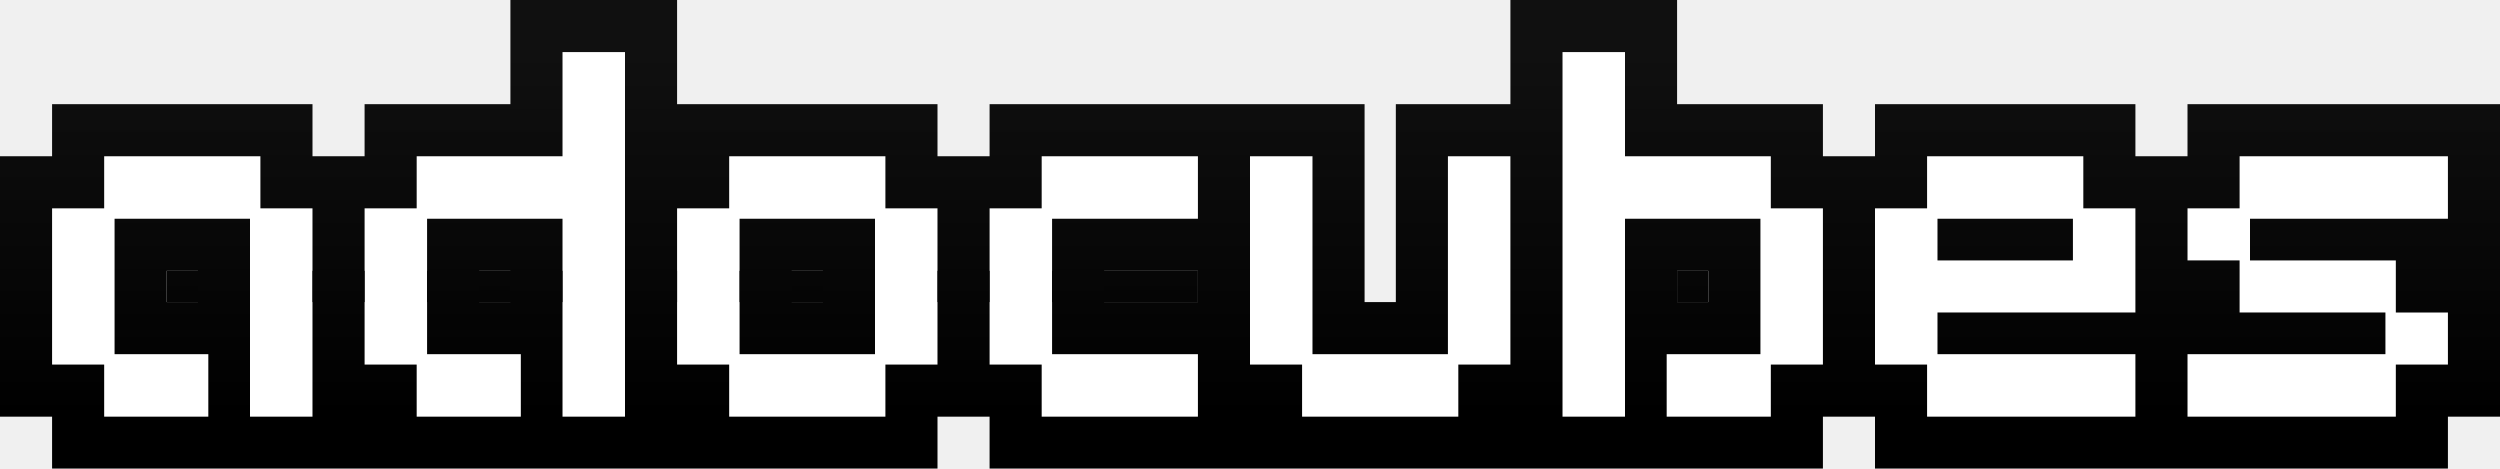
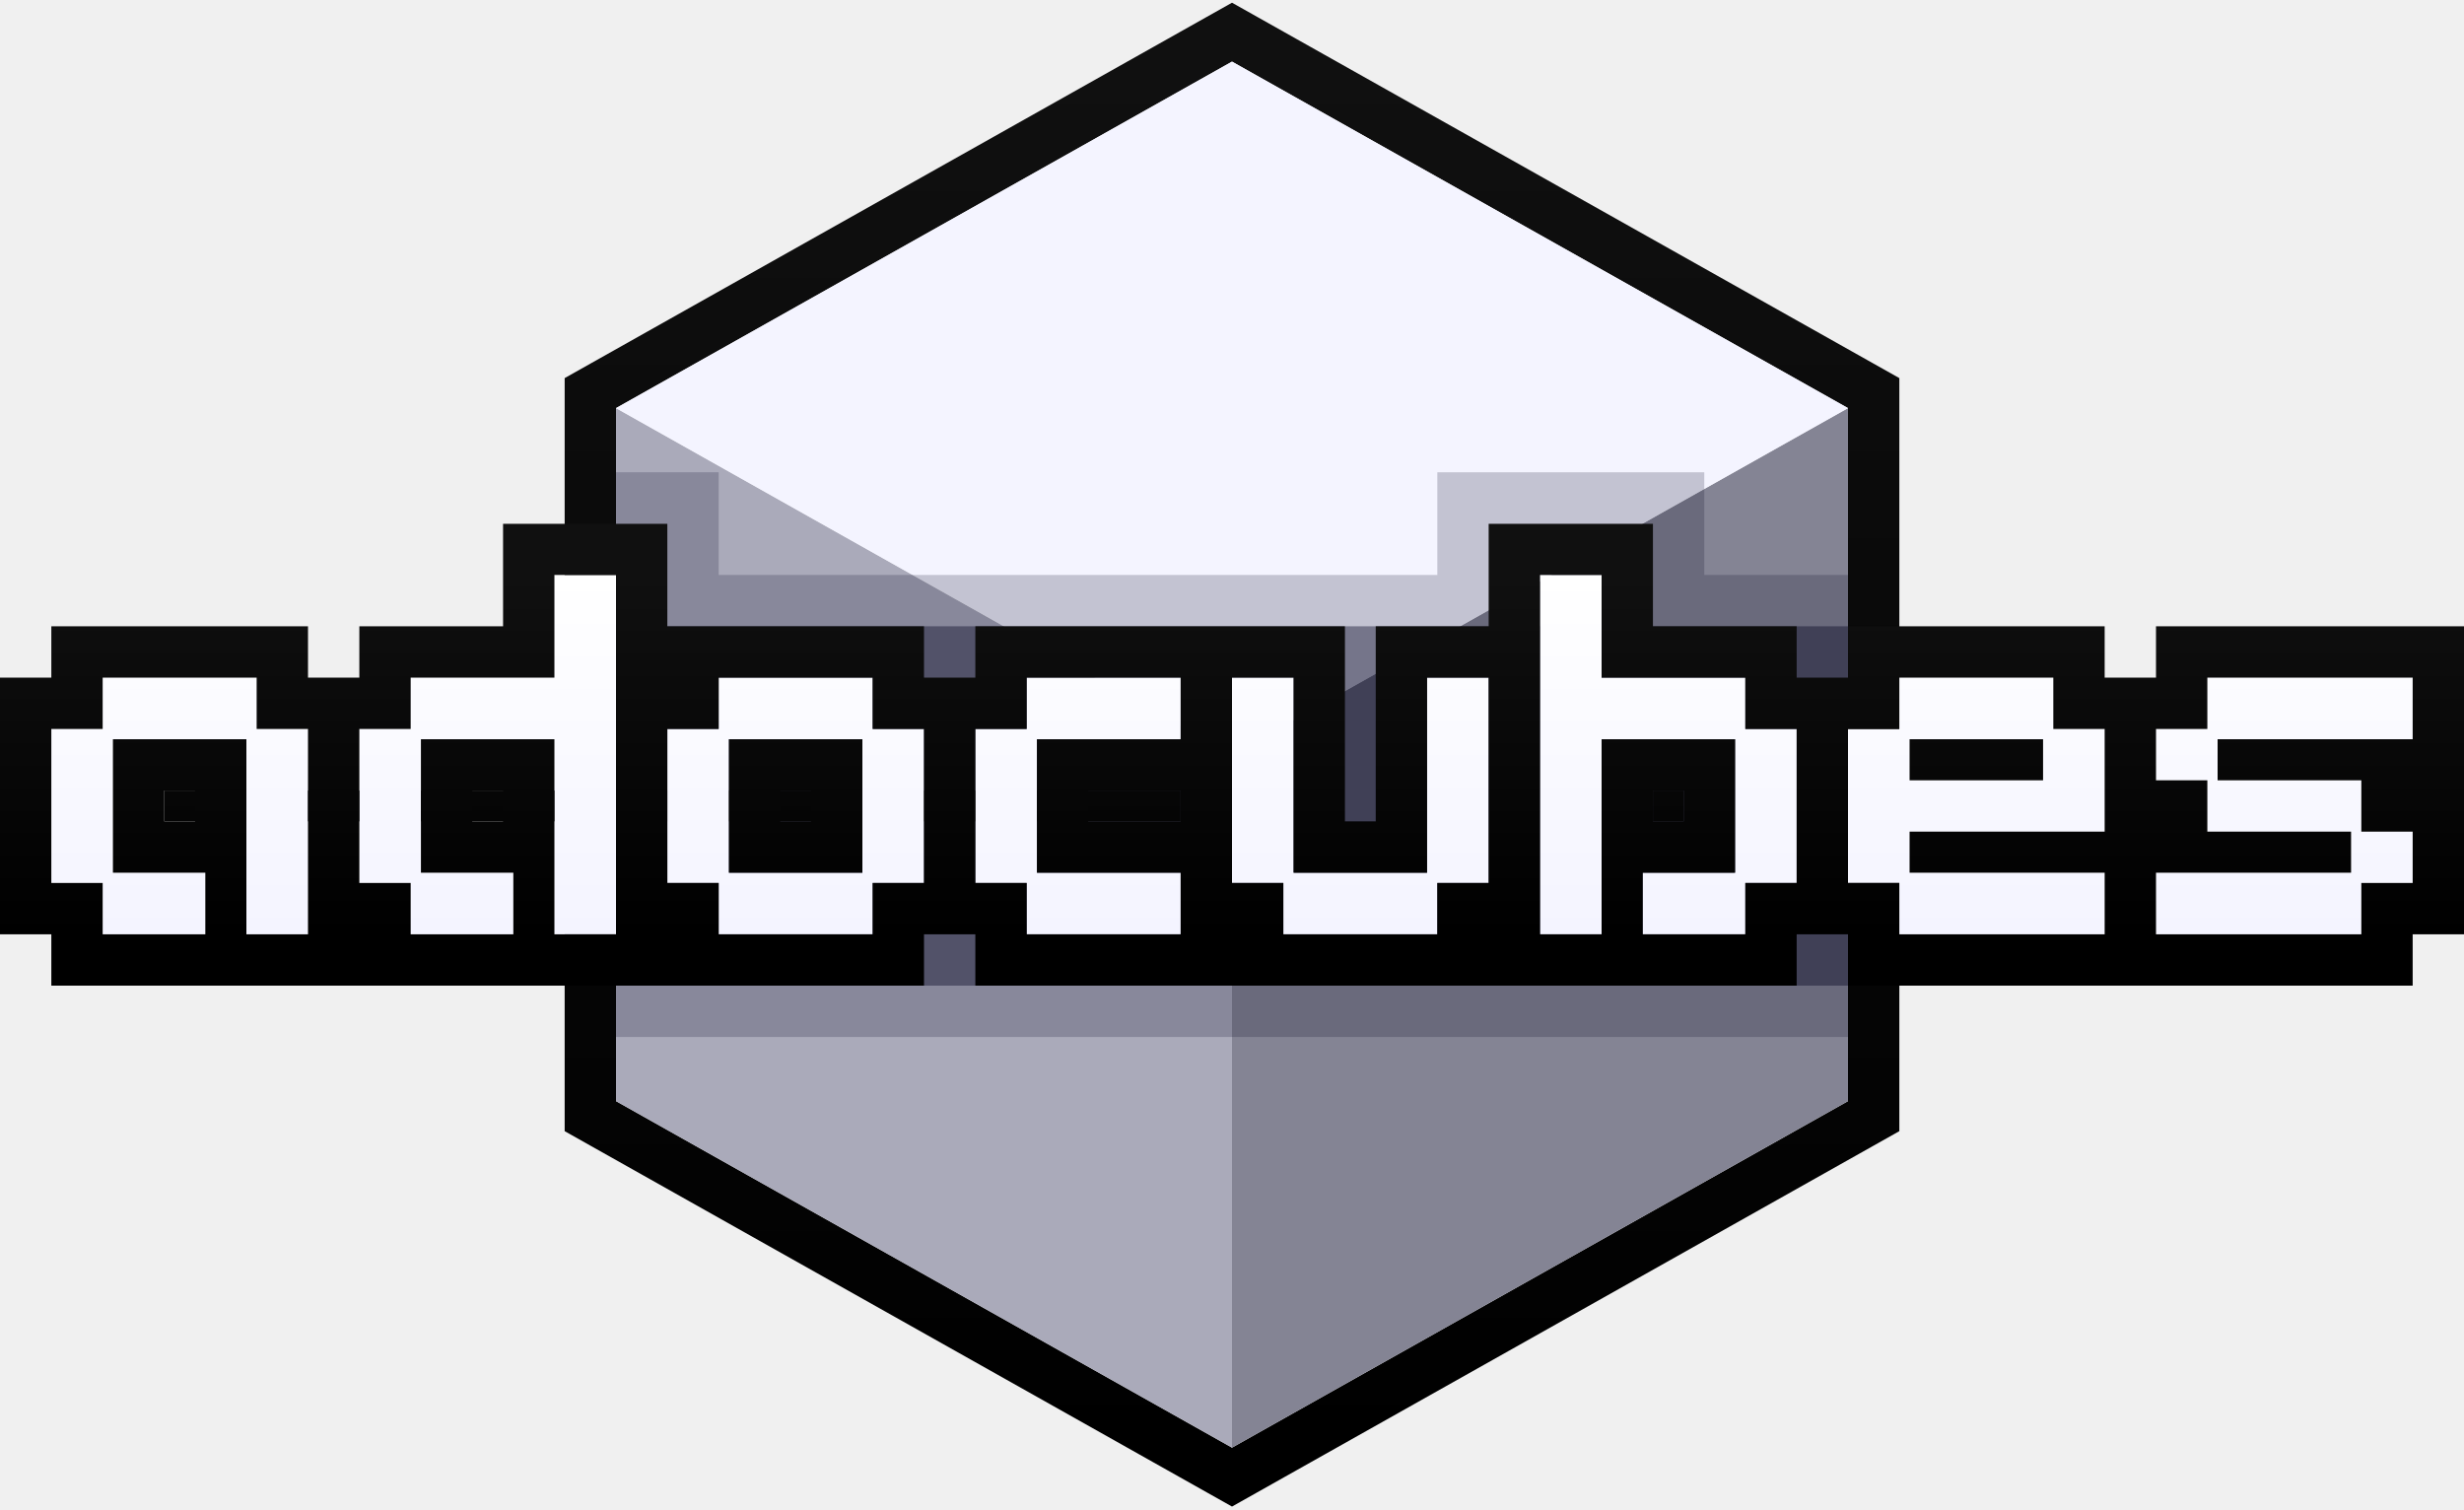
- <svg xmlns="http://www.w3.org/2000/svg" width="480" height="90" viewBox="0 0 480 90" fill="none">
-   <path d="M230 52H32V58H230V52Z" fill="url(#paint0_linear_81_77)" />
-   <path d="M328 52H322V58H328V52Z" fill="url(#paint1_linear_81_77)" />
-   <mask id="path-2-outside-1_81_77" maskUnits="userSpaceOnUse" x="0" y="0" width="480" height="90" fill="black">
-     <rect fill="white" width="480" height="90" />
-     <path fill-rule="evenodd" clip-rule="evenodd" d="M120 10H108V30H80V40H70V70H80V80H100V68H82V42H108V80H120V10ZM50 30H20V40H10V70H20V80H40V68H22V42H48V80H60V40H50V30ZM140 30H170V40H180V70H170V80H140V70H130V40H140V30ZM168 68V42H142V68H168ZM200 30H230V42H202V68H230V80H200V70H190V40H200V30ZM400 30H370V40H360V70H370V80H410V68H372V60H398H400H410V40H400V30ZM398 42V50H372V42H398ZM240 30H252V68H278V30H290V70H280V80H250V70H240V30ZM340 30H312V10H300V80H312V42H338V68H320V80H340V70H350V40H340V30ZM458 68H420V80H460V70H470V60H460V50H432V42H470V30H430V40H420V50H430V60H458V68Z" />
-   </mask>
-   <path fill-rule="evenodd" clip-rule="evenodd" d="M120 10H108V30H80V40H70V70H80V80H100V68H82V42H108V80H120V10ZM50 30H20V40H10V70H20V80H40V68H22V42H48V80H60V40H50V30ZM140 30H170V40H180V70H170V80H140V70H130V40H140V30ZM168 68V42H142V68H168ZM200 30H230V42H202V68H230V80H200V70H190V40H200V30ZM400 30H370V40H360V70H370V80H410V68H372V60H398H400H410V40H400V30ZM398 42V50H372V42H398ZM240 30H252V68H278V30H290V70H280V80H250V70H240V30ZM340 30H312V10H300V80H312V42H338V68H320V80H340V70H350V40H340V30ZM458 68H420V80H460V70H470V60H460V50H432V42H470V30H430V40H420V50H430V60H458V68Z" fill="white" />
-   <path fill-rule="evenodd" clip-rule="evenodd" d="M120 10H108V30H80V40H70V70H80V80H100V68H82V42H108V80H120V10ZM50 30H20V40H10V70H20V80H40V68H22V42H48V80H60V40H50V30ZM140 30H170V40H180V70H170V80H140V70H130V40H140V30ZM168 68V42H142V68H168ZM200 30H230V42H202V68H230V80H200V70H190V40H200V30ZM400 30H370V40H360V70H370V80H410V68H372V60H398H400H410V40H400V30ZM398 42V50H372V42H398ZM240 30H252V68H278V30H290V70H280V80H250V70H240V30ZM340 30H312V10H300V80H312V42H338V68H320V80H340V70H350V40H340V30ZM458 68H420V80H460V70H470V60H460V50H432V42H470V30H430V40H420V50H430V60H458V68Z" stroke="url(#paint2_linear_81_77)" stroke-width="20" mask="url(#path-2-outside-1_81_77)" />
+ <svg xmlns="http://www.w3.org/2000/svg" width="480" height="294" viewBox="0 0 480 294" fill="none">
+   <g clip-path="url(#clip0_1_214)">
+     <path d="M117.549 75.142L115 76.576V79.5V214.5V217.424L117.549 218.858L237.549 286.358L240 287.737L242.451 286.358L362.451 218.858L365 217.424V214.5V79.5V76.576L362.451 75.142L242.451 7.642L240 6.263L237.549 7.642L117.549 75.142Z" stroke="url(#paint0_linear_1_214)" stroke-width="10" />
+     <path d="M120 214.5V79.5L240 147V282L120 214.5Z" fill="#AAAABA" />
+     <path d="M240 147V282L360 214.5V79.5L240 147Z" fill="#848494" />
+     <path d="M120 79.5L240 12L360 79.5L240 147L120 79.5Z" fill="#F4F4FF" />
+     <path d="M140 112H280V92H332V112H360V202H120V92H140V112Z" fill="#020021" fill-opacity="0.2" />
+     <rect x="120" y="122" width="240" height="70" fill="#020020" fill-opacity="0.4" />
+     <path d="M230 154H32V160H230V154Z" fill="url(#paint1_linear_1_214)" />
+     <path d="M328 154H322V160H328V154Z" fill="url(#paint2_linear_1_214)" />
+     <mask id="path-8-outside-1_1_214" maskUnits="userSpaceOnUse" x="0" y="102" width="480" height="90" fill="black">
+       <rect fill="white" y="102" width="480" height="90" />
+       <path fill-rule="evenodd" clip-rule="evenodd" d="M120 112H108V132H80V142H70V172H80V182H100V170H82V144H108V182H120V112ZM50 132H20V142H10V172H20V182H40V170H22V144H48V182H60V142H50V132ZM140 132H170V142H180V172H170V182H140V172H130V142H140V132ZM168 170V144H142V170H168ZM200 132H230V144H202V170H230V182H200V172H190V142H200V132ZM400 132H370V142H360V172H370V182H410V170H372V162H398H400H410V142H400V132ZM398 144V152H372V144H398ZM240 132H252V170H278V132H290V172H280V182H250V172H240V132ZM340 132H312V112H300V182H312V144H338V170H320V182H340V172H350V142H340V132ZM458 170H420V182H460V172H470V162H460V152H432V144H470V132H430V142H420V152H430V162H458V170Z" />
+     </mask>
+     <path fill-rule="evenodd" clip-rule="evenodd" d="M120 112H108V132H80V142H70V172H80V182H100V170H82V144H108V182H120V112ZM50 132H20V142H10V172H20V182H40V170H22V144H48V182H60V142H50V132ZM140 132H170V142H180V172H170V182H140V172H130V142H140V132ZM168 170V144H142V170H168ZM200 132H230V144H202V170H230V182H200V172H190V142H200V132ZM400 132H370V142H360V172H370V182H410V170H372V162H398H400H410V142H400V132ZM398 144V152H372V144H398ZM240 132H252V170H278V132H290V172H280V182H250V172H240V132ZM340 132H312V112H300V182H312V144H338V170H320V182H340V172H350V142H340V132ZM458 170H420V182H460V172H470V162H460V152H432V144H470V132H430V142H420V152H430V162H458V170Z" fill="url(#paint3_linear_1_214)" />
+     <path fill-rule="evenodd" clip-rule="evenodd" d="M120 112H108V132H80V142H70V172H80V182H100V170H82V144H108V182H120V112ZM50 132H20V142H10V172H20V182H40V170H22V144H48V182H60V142H50V132ZM140 132H170V142H180V172H170V182H140V172H130V142H140V132ZM168 170V144H142V170H168ZM200 132H230V144H202V170H230V182H200V172H190V142H200V132ZM400 132H370V142H360V172H370V182H410V170H372V162H398H400H410V142H400V132ZM398 144V152H372V144H398ZM240 132H252V170H278V132H290V172H280V182H250V172H240V132ZM340 132H312V112H300V182H312V144H338V170H320V182H340V172H350V142H340V132ZM458 170H420V182H460V172H470V162H460V152H432V144H470V132H430V142H420V152H430V162H458V170Z" stroke="url(#paint4_linear_1_214)" stroke-width="20" mask="url(#path-8-outside-1_1_214)" />
+   </g>
  <defs>
-     <linearGradient id="paint0_linear_81_77" x1="180" y1="52" x2="180" y2="58" gradientUnits="userSpaceOnUse">
+     <linearGradient id="paint0_linear_1_214" x1="240" y1="12" x2="240" y2="282" gradientUnits="userSpaceOnUse">
+       <stop stop-color="#101010" />
+       <stop offset="1" />
+     </linearGradient>
+     <linearGradient id="paint1_linear_1_214" x1="180" y1="154" x2="180" y2="160" gradientUnits="userSpaceOnUse">
      <stop stop-color="#060606" />
      <stop offset="1" stop-color="#050505" />
    </linearGradient>
-     <linearGradient id="paint1_linear_81_77" x1="180" y1="52" x2="180" y2="58" gradientUnits="userSpaceOnUse">
+     <linearGradient id="paint2_linear_1_214" x1="180" y1="154" x2="180" y2="160" gradientUnits="userSpaceOnUse">
      <stop stop-color="#060606" />
      <stop offset="1" stop-color="#050505" />
    </linearGradient>
-     <linearGradient id="paint2_linear_81_77" x1="240" y1="10" x2="240" y2="80" gradientUnits="userSpaceOnUse">
+     <linearGradient id="paint3_linear_1_214" x1="240" y1="112" x2="240" y2="182" gradientUnits="userSpaceOnUse">
+       <stop stop-color="white" />
+       <stop offset="1" stop-color="#F4F4FF" />
+     </linearGradient>
+     <linearGradient id="paint4_linear_1_214" x1="240" y1="112" x2="240" y2="182" gradientUnits="userSpaceOnUse">
      <stop stop-color="#101010" />
      <stop offset="1" />
    </linearGradient>
+     <clipPath id="clip0_1_214">
+       <rect width="480" height="294" fill="white" />
+     </clipPath>
  </defs>
</svg>
